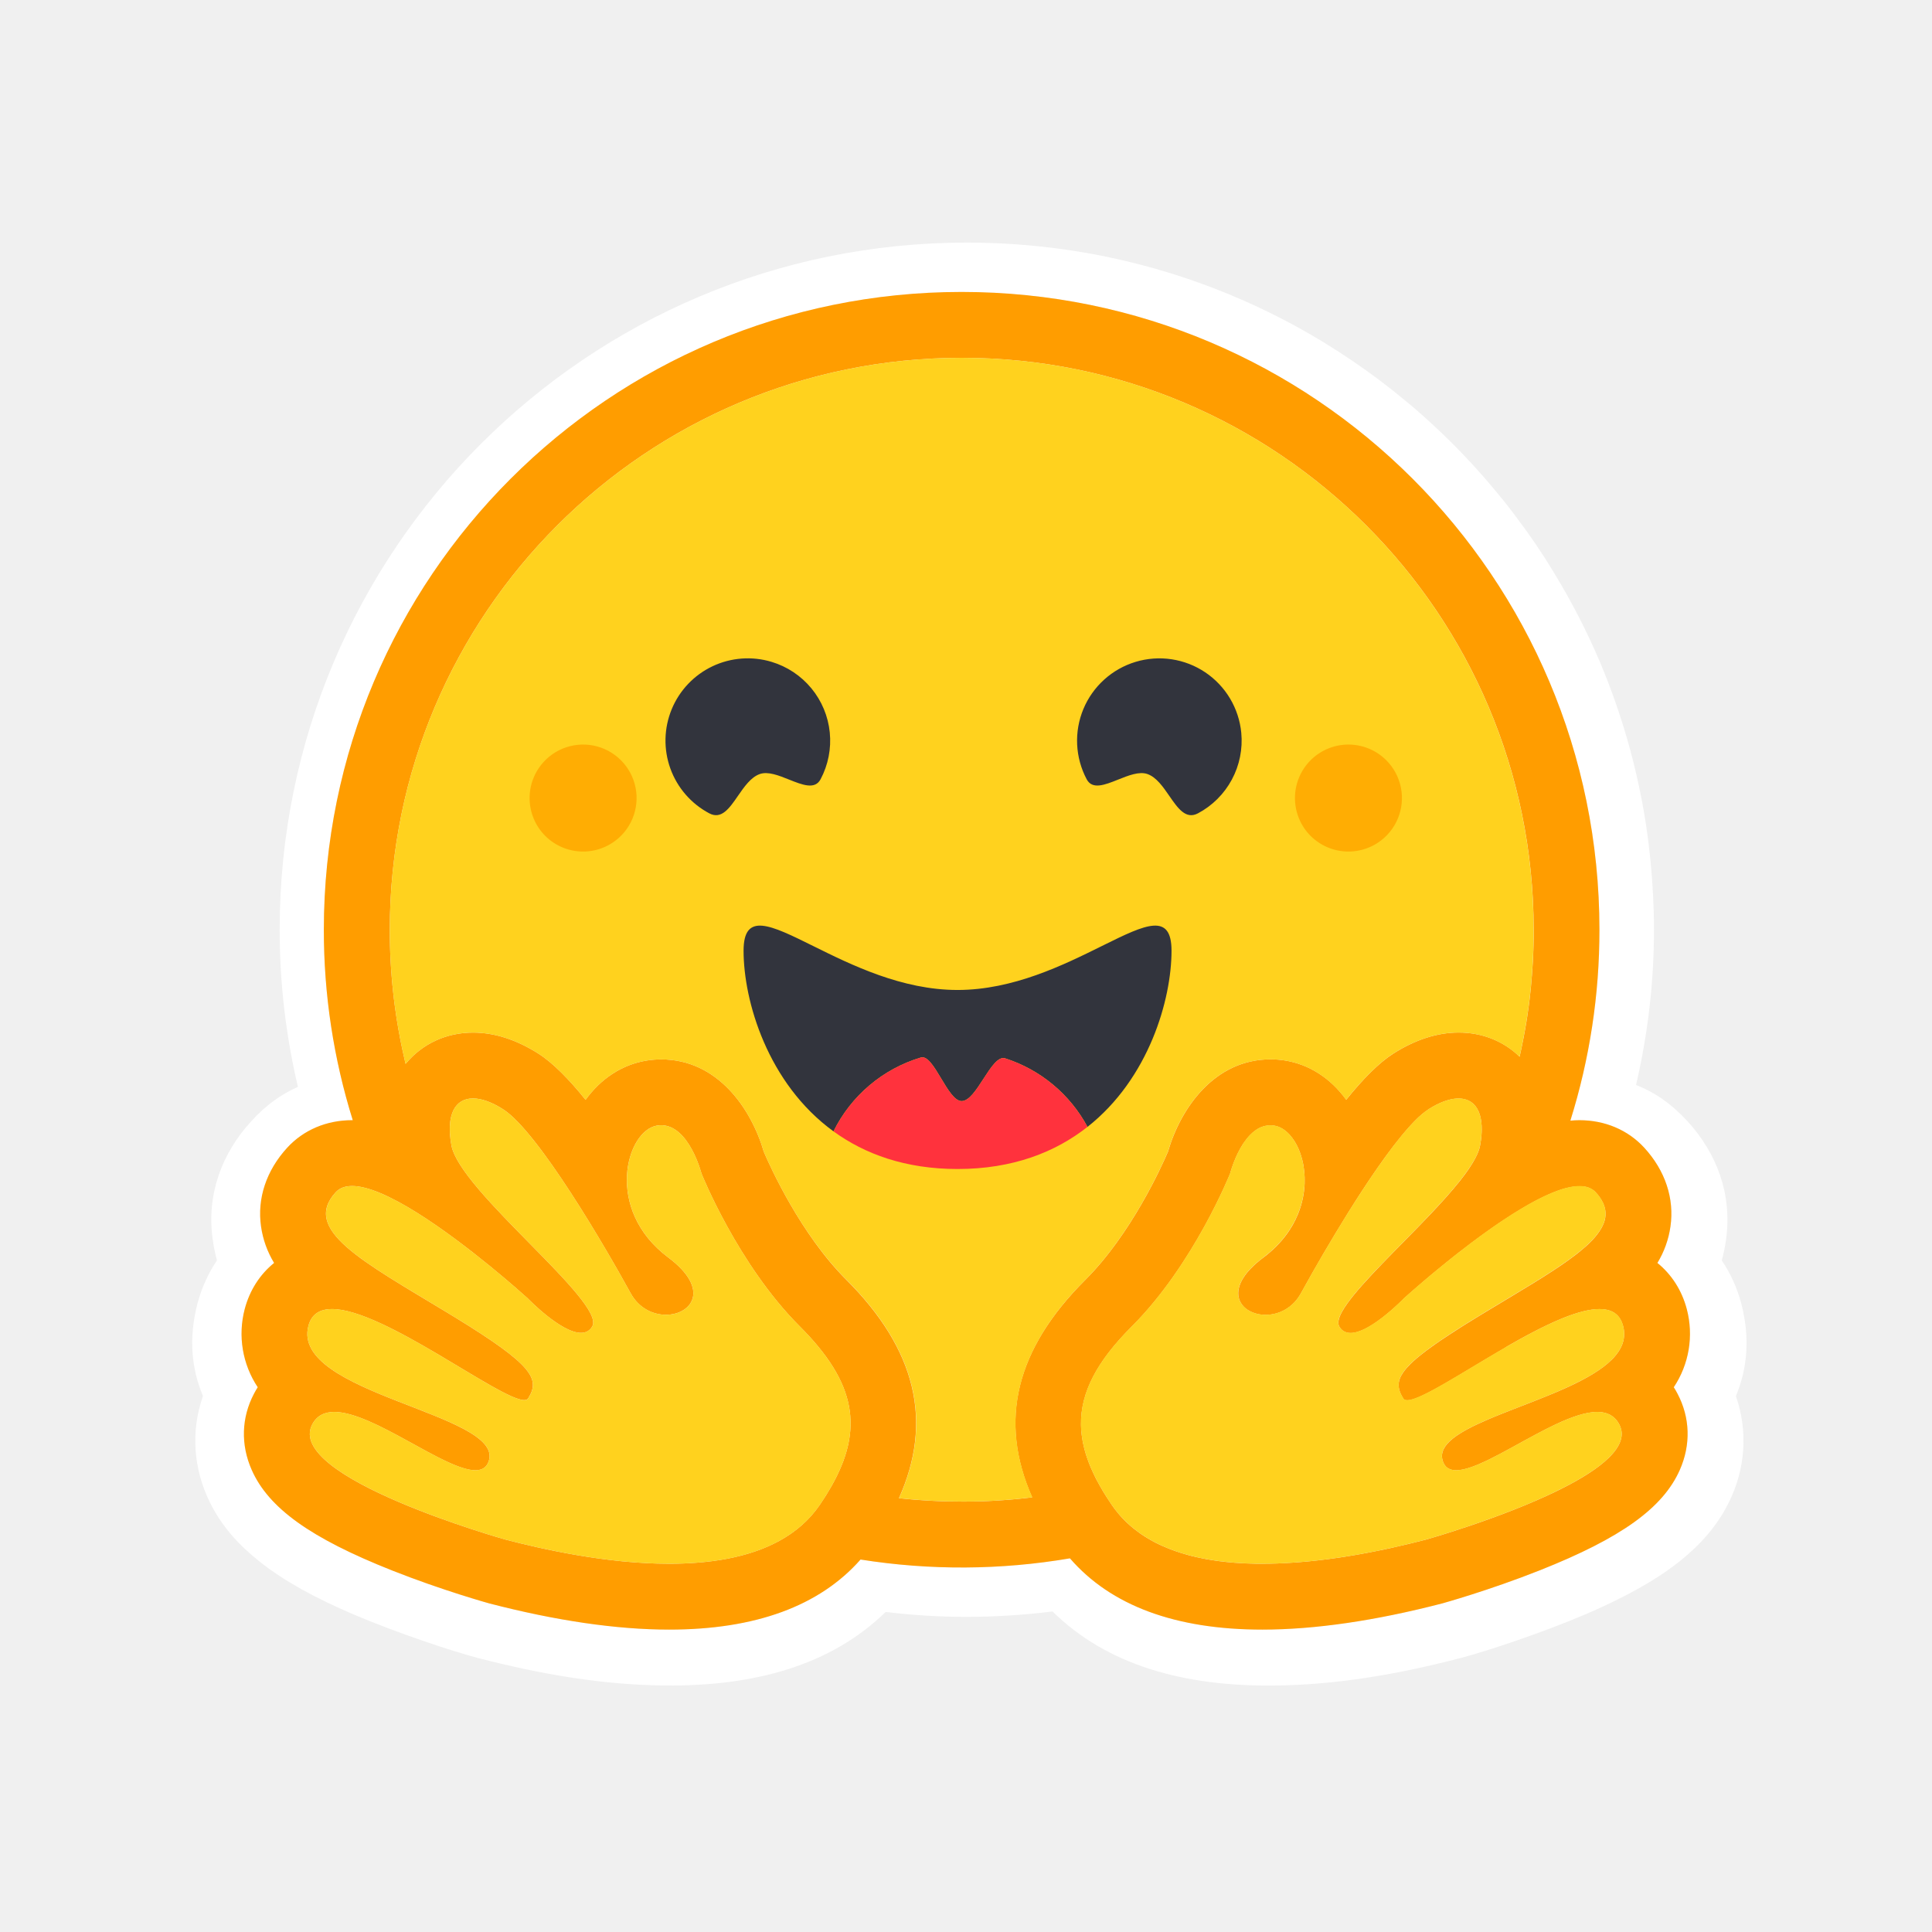
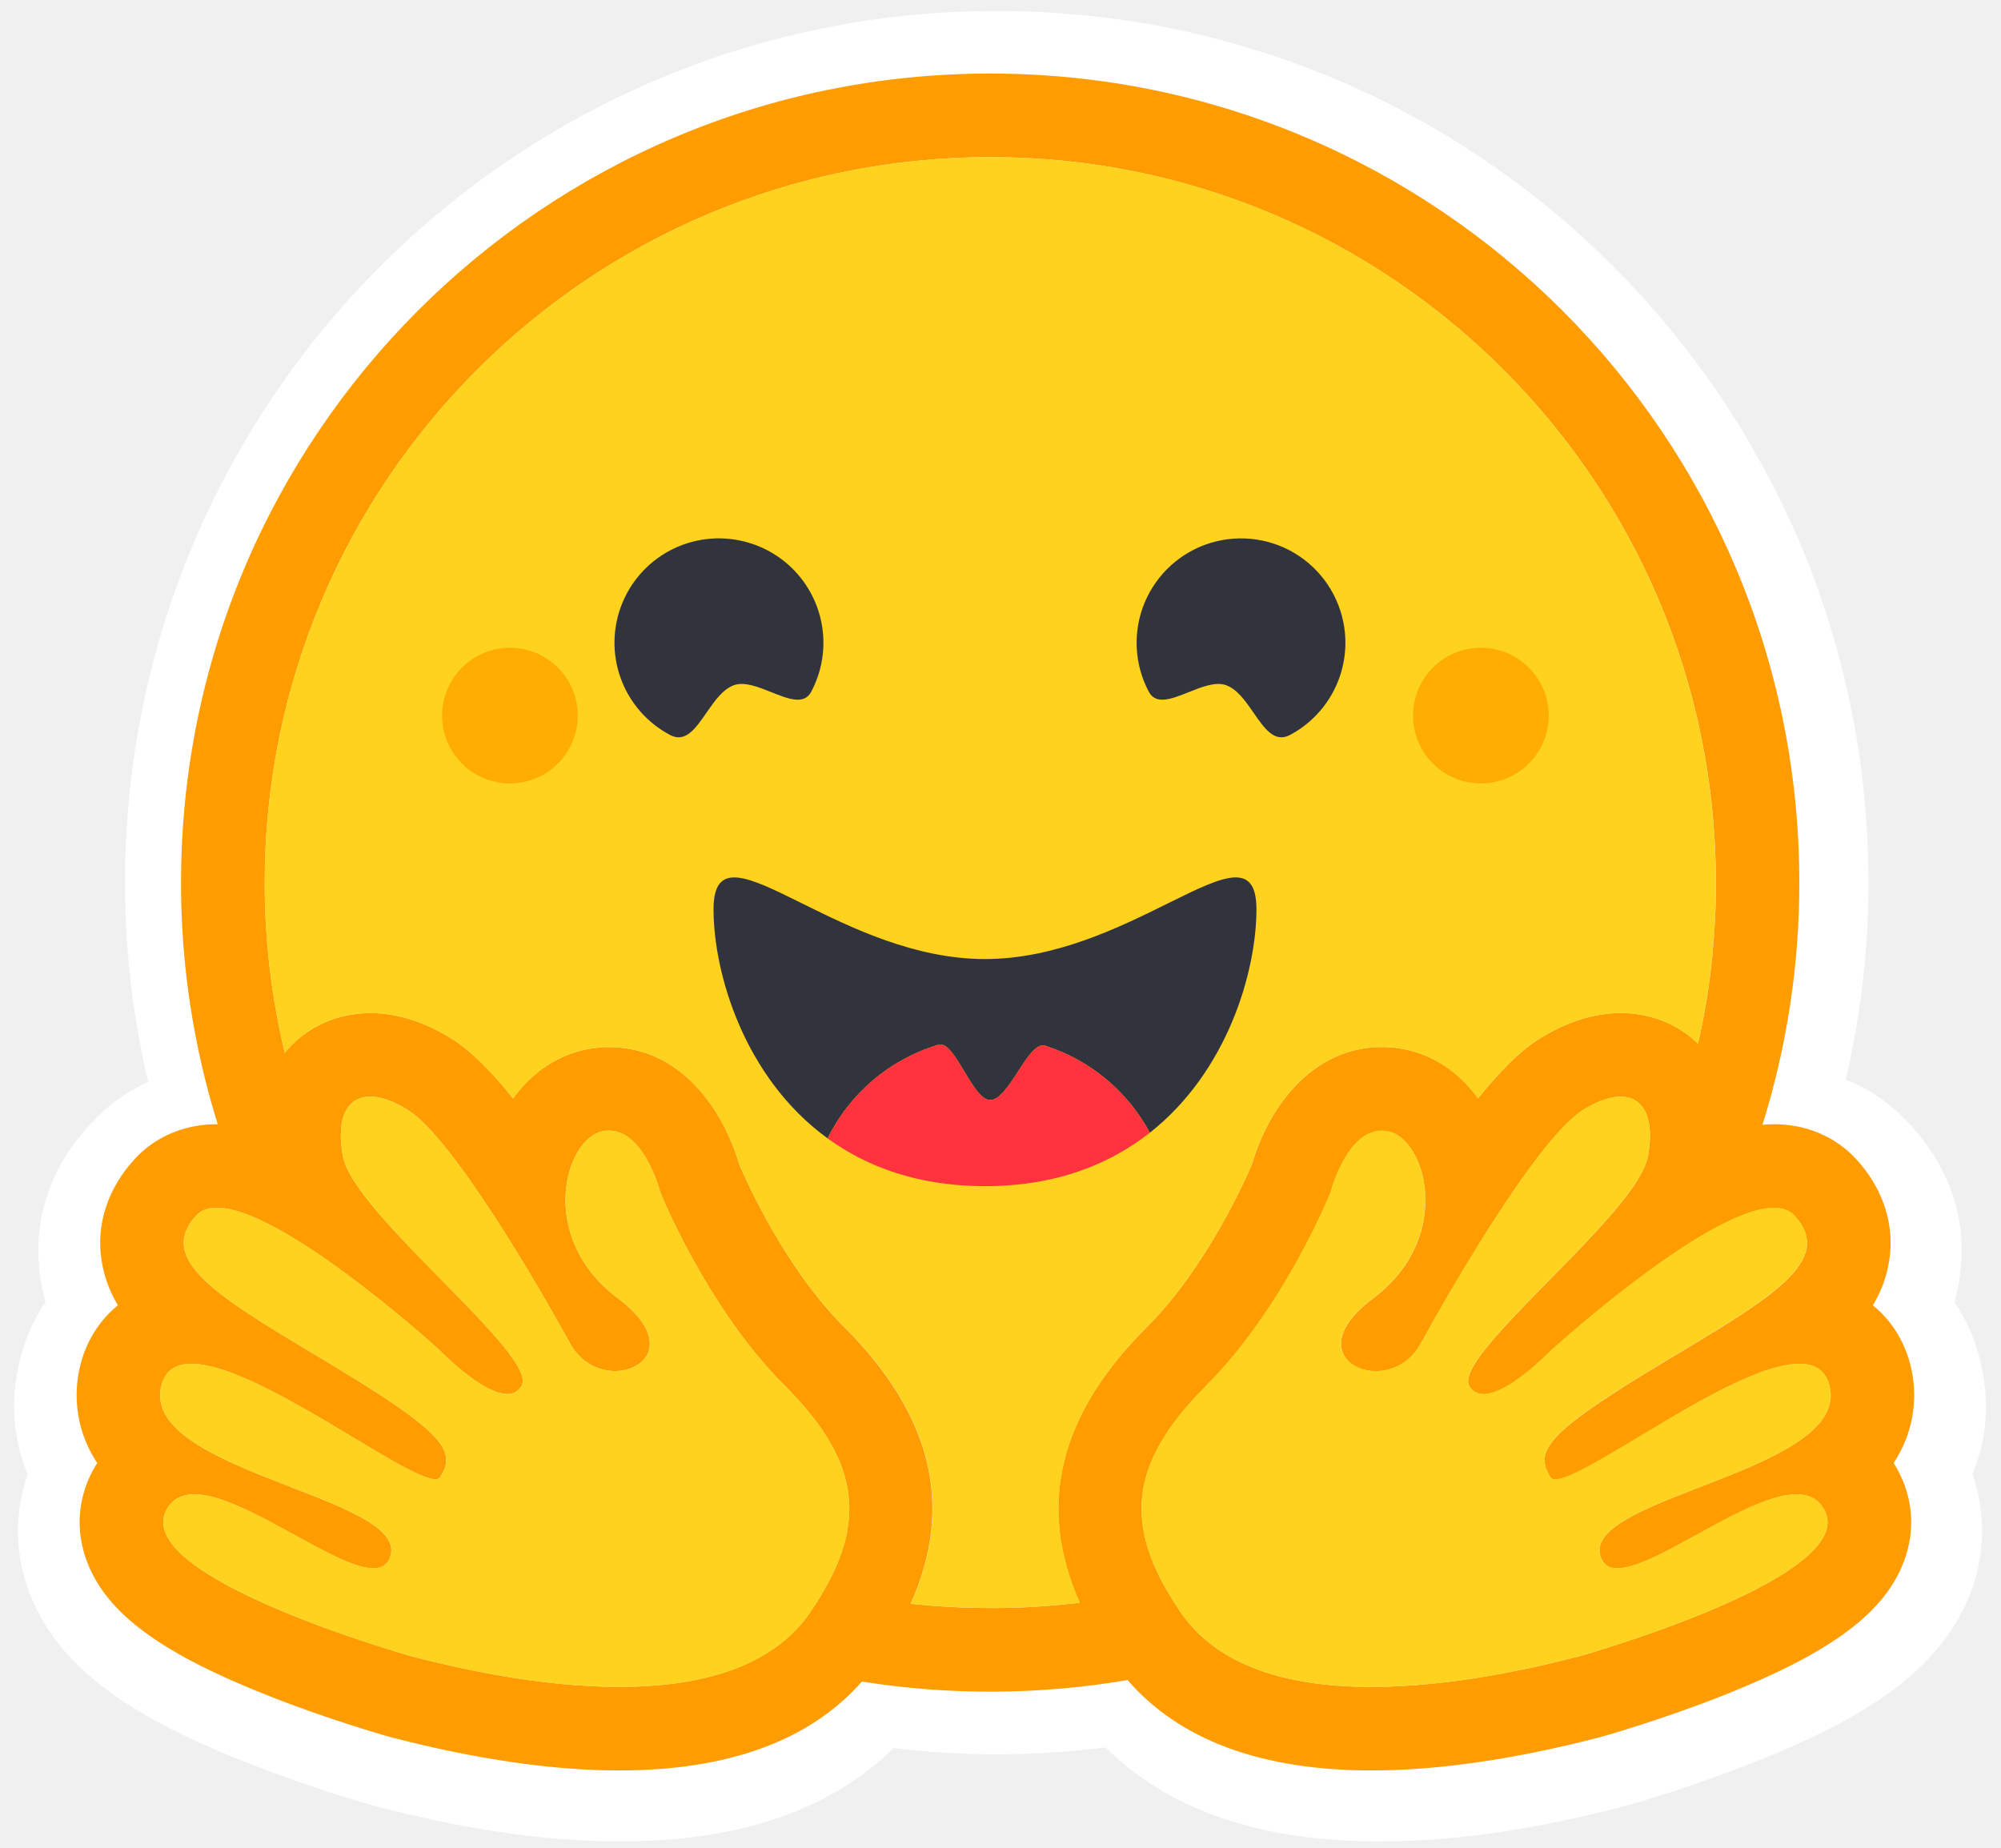
- <svg xmlns="http://www.w3.org/2000/svg" width="256" height="256" viewBox="0 0 256 256" fill="none">
+ <svg xmlns="http://www.w3.org/2000/svg" width="209" height="193" viewBox="24 31 209 193" fill="none">
  <path d="M230.721 172.7C230.183 170.673 229.313 168.75 228.146 167.008C228.396 166.091 228.587 165.159 228.714 164.217C229.543 158.241 227.471 152.77 223.567 148.537C221.452 146.225 219.185 144.698 216.784 143.761C218.36 137.018 219.157 130.117 219.161 123.193C219.161 120.03 218.982 116.932 218.682 113.88C218.526 112.356 218.337 110.836 218.115 109.32C217.428 104.847 216.408 100.431 215.064 96.11C214.183 93.271 213.164 90.476 212.01 87.736C210.281 83.678 208.262 79.75 205.969 75.982C204.465 73.475 202.827 71.051 201.062 68.72C200.197 67.543 199.296 66.394 198.358 65.274C195.58 61.898 192.561 58.728 189.325 55.788C188.25 54.8 187.145 53.845 186.01 52.926C184.893 51.994 183.751 51.093 182.586 50.222C180.241 48.477 177.818 46.839 175.324 45.315C161.543 36.945 145.382 32.145 128.109 32.145C77.817 32.145 37.057 72.907 37.057 123.196C37.055 130.208 37.867 137.196 39.477 144.02C37.317 144.958 35.247 146.42 33.327 148.535C29.424 152.766 27.351 158.217 28.18 164.193C28.306 165.142 28.495 166.082 28.747 167.006C27.581 168.749 26.712 170.673 26.174 172.7C24.974 177.261 25.369 181.374 26.894 184.978C25.236 189.688 25.65 194.704 27.809 199.065C29.379 202.25 31.626 204.714 34.396 206.916C37.689 209.534 41.811 211.758 46.783 213.892C52.715 216.422 59.956 218.799 63.249 219.671C71.755 221.873 79.911 223.269 88.177 223.337C99.954 223.446 110.096 220.677 117.357 213.59C120.924 214.027 124.515 214.246 128.109 214.244C131.906 214.236 135.699 213.997 139.467 213.529C146.711 220.661 156.892 223.455 168.712 223.343C176.977 223.277 185.133 221.881 193.617 219.676C196.932 218.804 204.17 216.427 210.105 213.897C215.077 211.76 219.199 209.536 222.514 206.922C225.263 204.719 227.508 202.256 229.079 199.071C231.26 194.709 231.652 189.693 230.017 184.983C231.527 181.379 231.92 177.257 230.721 172.7ZM222.281 184.673C223.952 187.844 224.059 191.427 222.585 194.764C220.349 199.821 214.795 203.805 204.008 208.082C197.3 210.742 191.158 212.443 191.104 212.458C182.232 214.759 174.208 215.928 167.262 215.928C155.76 215.928 147.201 212.754 141.773 206.486C132.594 208.05 123.222 208.103 114.026 206.644C108.591 212.808 100.081 215.928 88.676 215.928C81.729 215.928 73.706 214.759 64.833 212.458C64.779 212.443 58.639 210.742 51.929 208.082C41.143 203.805 35.587 199.824 33.352 194.764C31.878 191.427 31.985 187.844 33.656 184.673C33.81 184.378 33.976 184.091 34.153 183.813C33.152 182.309 32.48 180.61 32.182 178.827C31.884 177.045 31.967 175.22 32.425 173.472C33.089 170.949 34.46 168.851 36.322 167.344C35.425 165.87 34.837 164.23 34.592 162.522C34.056 158.808 35.289 155.1 38.062 152.076C40.222 149.723 43.275 148.428 46.655 148.428H46.745C44.197 140.259 42.904 131.75 42.913 123.193C42.913 76.522 80.749 38.683 127.427 38.683C174.104 38.683 211.94 76.518 211.94 123.193C211.947 131.773 210.646 140.304 208.081 148.492C208.489 148.452 208.889 148.432 209.282 148.431C212.662 148.431 215.716 149.726 217.874 152.079C220.647 155.1 221.881 158.811 221.344 162.525C221.1 164.233 220.511 165.873 219.615 167.347C221.477 168.854 222.849 170.952 223.512 173.475C223.97 175.223 224.053 177.048 223.755 178.831C223.458 180.613 222.786 182.312 221.784 183.816C221.961 184.091 222.129 184.378 222.281 184.673Z" fill="white" />
  <path d="M221.784 183.816C222.786 182.312 223.458 180.613 223.756 178.831C224.053 177.048 223.97 175.223 223.512 173.475C222.848 170.952 221.476 168.854 219.615 167.347C220.512 165.873 221.1 164.233 221.344 162.525C221.881 158.811 220.648 155.103 217.874 152.079C215.716 149.726 212.662 148.431 209.282 148.431C208.889 148.431 208.489 148.452 208.081 148.492C210.643 140.304 211.942 131.774 211.933 123.195C211.933 76.523 174.097 38.685 127.424 38.685C80.75 38.685 42.91 76.519 42.91 123.195C42.901 131.752 44.194 140.261 46.742 148.43H46.652C43.272 148.43 40.219 149.724 38.06 152.077C35.287 155.098 34.053 158.81 34.59 162.523C34.835 164.231 35.423 165.872 36.32 167.346C34.458 168.852 33.086 170.95 32.422 173.473C31.964 175.222 31.882 177.047 32.18 178.83C32.478 180.612 33.15 182.312 34.152 183.816C33.974 184.094 33.81 184.381 33.655 184.676C31.985 187.847 31.877 191.43 33.352 194.767C35.588 199.824 41.142 203.808 51.929 208.085C58.636 210.745 64.779 212.446 64.833 212.461C73.705 214.762 81.729 215.931 88.675 215.931C100.081 215.931 108.591 212.811 114.026 206.647C123.222 208.106 132.594 208.052 141.773 206.489C147.201 212.757 155.76 215.931 167.262 215.931C174.208 215.931 182.232 214.762 191.103 212.461C191.158 212.446 197.298 210.745 204.008 208.085C214.795 203.808 220.35 199.824 222.585 194.767C224.059 191.43 223.952 187.847 222.281 184.676C222.129 184.379 221.961 184.091 221.784 183.816ZM110.137 196.997C109.669 197.815 109.168 198.614 108.635 199.391C107.23 201.448 105.382 203.02 103.237 204.188C99.137 206.424 93.947 207.205 88.675 207.205C80.346 207.205 71.808 205.256 67.023 204.015C66.787 203.954 37.689 195.735 41.373 188.739C41.993 187.562 43.013 187.092 44.298 187.092C49.485 187.092 58.93 194.816 62.989 194.816C63.896 194.816 64.536 194.43 64.797 193.488C66.527 187.284 38.504 184.676 40.864 175.692C41.28 174.102 42.41 173.456 43.998 173.456C50.856 173.455 66.248 185.516 69.467 185.516C69.714 185.516 69.891 185.443 69.987 185.291C70.001 185.268 70.015 185.246 70.028 185.222C71.539 182.727 70.672 180.913 60.321 174.573L59.327 173.968C47.936 167.074 39.941 162.925 44.488 157.975C45.011 157.404 45.753 157.151 46.654 157.151C47.722 157.151 49.015 157.508 50.439 158.108C56.455 160.645 64.793 167.564 68.276 170.581C68.824 171.057 69.368 171.538 69.909 172.022C69.909 172.022 74.319 176.608 76.985 176.608C77.599 176.608 78.12 176.366 78.473 175.768C80.364 172.58 60.91 157.838 59.813 151.755C59.069 147.634 60.335 145.546 62.675 145.546C63.788 145.546 65.146 146.02 66.645 146.971C71.295 149.922 80.273 165.35 83.56 171.352C84.662 173.363 86.543 174.213 88.238 174.213C91.601 174.213 94.23 170.87 88.546 166.622C80.003 160.23 83.001 149.782 87.078 149.139C87.252 149.111 87.428 149.097 87.603 149.097C91.311 149.097 92.946 155.486 92.946 155.486C92.946 155.486 97.74 167.524 105.975 175.753C113.447 183.222 114.491 189.351 110.137 196.997ZM136.766 198.407L136.339 198.458L135.611 198.541C135.228 198.581 134.844 198.619 134.459 198.654L134.084 198.688L133.741 198.717L133.255 198.756L132.718 198.795L132.182 198.83L132.063 198.838C131.923 198.846 131.783 198.855 131.641 198.862L131.462 198.872C131.296 198.881 131.13 198.889 130.962 198.896L130.381 198.921L129.854 198.939L129.502 198.949H129.323C129.213 198.949 129.104 198.955 128.994 198.956H128.82C128.71 198.956 128.601 198.956 128.491 198.961L128.043 198.967H127.418C126.927 198.967 126.437 198.962 125.949 198.952L125.553 198.943C125.44 198.943 125.327 198.938 125.216 198.934L124.796 198.922L124.275 198.902L123.805 198.881L123.684 198.876L123.237 198.853C123.112 198.846 122.989 198.84 122.865 198.831L122.576 198.814C122.213 198.791 121.85 198.766 121.487 198.738L121.107 198.707C120.947 198.695 120.787 198.68 120.628 198.666C120.441 198.65 120.254 198.632 120.067 198.614C119.754 198.585 119.441 198.553 119.128 198.519H119.113C123.683 188.324 121.372 178.802 112.137 169.575C106.08 163.526 102.051 154.594 101.215 152.633C99.523 146.828 95.045 140.375 87.608 140.375C86.979 140.375 86.351 140.425 85.73 140.523C82.472 141.036 79.624 142.911 77.592 145.733C75.396 143.002 73.262 140.831 71.332 139.605C68.422 137.76 65.518 136.824 62.689 136.824C59.158 136.824 56.002 138.274 53.802 140.904L53.746 140.971C53.704 140.798 53.664 140.625 53.623 140.451L53.618 140.428C53.199 138.638 52.848 136.833 52.564 135.016C52.564 135.004 52.564 134.992 52.558 134.98C52.536 134.843 52.516 134.705 52.495 134.568C52.433 134.162 52.376 133.755 52.322 133.348C52.298 133.163 52.272 132.978 52.249 132.793L52.181 132.238C52.159 132.053 52.141 131.885 52.121 131.709L52.115 131.665C52.035 130.945 51.965 130.225 51.905 129.503L51.883 129.226L51.848 128.754C51.838 128.625 51.828 128.495 51.821 128.365C51.821 128.334 51.816 128.304 51.815 128.275C51.789 127.913 51.768 127.55 51.75 127.187C51.74 126.998 51.73 126.81 51.722 126.62L51.702 126.124L51.697 125.974L51.681 125.517L51.671 125.128C51.671 124.973 51.663 124.818 51.661 124.663C51.658 124.508 51.654 124.338 51.653 124.174C51.651 124.01 51.653 123.848 51.648 123.685C51.644 123.521 51.648 123.358 51.648 123.195C51.648 81.342 85.579 47.411 127.436 47.411C169.292 47.411 203.222 81.341 203.222 123.195V124.174C203.222 124.337 203.217 124.501 203.214 124.663C203.214 124.798 203.208 124.931 203.204 125.068C203.204 125.188 203.199 125.309 203.195 125.425C203.195 125.578 203.186 125.731 203.181 125.884V125.896L203.16 126.427C203.153 126.582 203.147 126.738 203.139 126.893L203.134 127.003L203.107 127.499C203.048 128.562 202.967 129.623 202.866 130.683V130.696C202.849 130.87 202.832 131.044 202.813 131.218L202.768 131.629L202.679 132.433L202.628 132.84L202.565 133.319C202.542 133.493 202.519 133.668 202.493 133.841C202.467 134.036 202.438 134.23 202.409 134.424L202.34 134.883L202.258 135.403C202.23 135.576 202.2 135.748 202.168 135.92C202.135 136.093 202.109 136.265 202.079 136.437C202.019 136.781 201.956 137.125 201.89 137.468C201.789 137.981 201.686 138.493 201.58 139.005L201.47 139.512C201.434 139.681 201.395 139.851 201.357 140.02C199.224 137.947 196.399 136.818 193.284 136.818C190.457 136.818 187.55 137.753 184.641 139.598C182.711 140.824 180.578 142.996 178.381 145.726C176.346 142.904 173.498 141.029 170.242 140.516C169.621 140.418 168.993 140.368 168.364 140.368C160.925 140.368 156.45 146.821 154.757 152.626C153.917 154.587 149.887 163.519 143.825 169.577C134.596 178.775 132.268 188.254 136.766 198.407ZM215.007 177.998L214.977 178.087C214.901 178.288 214.813 178.484 214.714 178.674C214.639 178.814 214.558 178.95 214.47 179.082C214.303 179.331 214.12 179.569 213.921 179.793C213.875 179.845 213.831 179.897 213.779 179.948C213.707 180.025 213.634 180.101 213.559 180.175C212.213 181.509 210.161 182.679 207.841 183.752C207.578 183.871 207.311 183.99 207.042 184.11L206.774 184.229C206.595 184.308 206.416 184.386 206.228 184.463C206.049 184.541 205.863 184.619 205.677 184.695L205.119 184.925C203.814 185.462 202.477 185.974 201.173 186.479L200.615 186.696L200.064 186.912C199.697 187.055 199.335 187.198 198.979 187.341L198.448 187.555L197.926 187.768L197.67 187.876C197.499 187.947 197.332 188.018 197.165 188.089C193.328 189.736 190.567 191.411 191.147 193.489C191.163 193.548 191.181 193.604 191.201 193.659C191.253 193.813 191.324 193.958 191.413 194.095C191.465 194.176 191.525 194.253 191.592 194.323C192.274 195.032 193.515 194.92 195.08 194.357C195.3 194.276 195.519 194.192 195.736 194.104L195.872 194.048C196.23 193.896 196.609 193.726 196.996 193.542C197.093 193.496 197.191 193.452 197.289 193.401C199.203 192.465 201.372 191.205 203.524 190.058C204.385 189.593 205.258 189.152 206.142 188.733C208.18 187.774 210.096 187.094 211.636 187.094C212.359 187.094 212.997 187.242 213.529 187.582L213.618 187.641C213.952 187.876 214.232 188.178 214.441 188.528C214.482 188.595 214.522 188.666 214.561 188.739C215.322 190.184 214.685 191.68 213.194 193.147C211.763 194.556 209.537 195.937 207.007 197.215C206.819 197.31 206.631 197.405 206.44 197.498C198.91 201.196 189.049 203.981 188.912 204.016C186.284 204.697 182.526 205.591 178.292 206.26L177.666 206.358L177.563 206.373C177.089 206.445 176.614 206.512 176.138 206.574C175.655 206.639 175.167 206.698 174.676 206.753L174.586 206.763C172.806 206.968 171.019 207.104 169.228 207.169H169.202C168.554 207.192 167.907 207.204 167.259 207.204H166.512C165.524 207.191 164.538 207.146 163.553 207.07C163.53 207.07 163.505 207.07 163.482 207.064C163.129 207.037 162.777 207.004 162.425 206.965C162.06 206.926 161.696 206.882 161.333 206.833C161.094 206.801 160.856 206.765 160.618 206.726C160.376 206.687 160.134 206.647 159.893 206.605L159.564 206.543L159.539 206.538C159.192 206.472 158.847 206.399 158.503 206.319C158.303 206.274 158.104 206.23 157.907 206.176L157.788 206.146C157.69 206.122 157.595 206.096 157.498 206.07L157.445 206.056L157.137 205.966C157.025 205.935 156.913 205.901 156.801 205.868L156.762 205.857L156.471 205.768C156.361 205.734 156.251 205.698 156.142 205.662L155.874 205.573L155.677 205.504C155.487 205.437 155.298 205.368 155.111 205.296L154.933 205.226L154.786 205.168C154.502 205.054 154.22 204.935 153.941 204.81L153.756 204.72L153.725 204.706C153.659 204.675 153.594 204.644 153.528 204.617C153.399 204.555 153.271 204.491 153.144 204.426L153.105 204.407L152.921 204.31C152.594 204.139 152.274 203.957 151.96 203.764L151.788 203.658C151.702 203.605 151.616 203.55 151.532 203.494L151.308 203.346L151.067 203.18L150.923 203.077C150.771 202.969 150.622 202.857 150.476 202.742L150.243 202.563C150.15 202.488 150.058 202.412 149.967 202.335C149.89 202.272 149.815 202.206 149.74 202.14L149.734 202.135C149.653 202.064 149.574 201.993 149.495 201.92C149.417 201.849 149.339 201.777 149.263 201.704L149.254 201.695C149.174 201.619 149.096 201.542 149.019 201.463C148.942 201.385 148.863 201.307 148.788 201.227C148.713 201.148 148.636 201.067 148.562 200.984C148.488 200.902 148.42 200.827 148.35 200.746L148.327 200.719C148.259 200.641 148.192 200.562 148.126 200.481C147.983 200.31 147.844 200.135 147.71 199.956C147.575 199.776 147.443 199.592 147.314 199.405L147.191 199.221C147.027 198.981 146.867 198.739 146.712 198.493C146.596 198.316 146.483 198.138 146.373 197.957C146.302 197.844 146.234 197.73 146.166 197.618L146.138 197.572C146.073 197.462 146.009 197.354 145.947 197.245C145.911 197.186 145.877 197.127 145.845 197.066C145.812 197.004 145.774 196.941 145.739 196.878L145.682 196.779L145.647 196.715C145.58 196.595 145.514 196.474 145.45 196.352C145.42 196.298 145.391 196.244 145.36 196.192L145.271 196.019L145.181 195.848C144.956 195.398 144.743 194.942 144.543 194.48L144.472 194.311C144.426 194.198 144.383 194.086 144.337 193.975C144.315 193.921 144.293 193.868 144.274 193.814C144.167 193.537 144.067 193.257 143.975 192.975C143.942 192.874 143.91 192.775 143.88 192.675C143.808 192.448 143.743 192.219 143.685 191.988C143.614 191.719 143.551 191.448 143.498 191.175C143.487 191.12 143.476 191.065 143.467 191.012C143.415 190.745 143.373 190.476 143.34 190.206C143.332 190.153 143.326 190.1 143.32 190.047L143.303 189.885C143.281 189.673 143.264 189.46 143.254 189.247C143.254 189.193 143.249 189.139 143.247 189.087C143.242 188.981 143.24 188.875 143.239 188.769C143.183 184.496 145.345 180.388 149.968 175.767C158.203 167.54 162.997 155.501 162.997 155.501C162.997 155.501 163.126 154.996 163.394 154.269C163.431 154.168 163.47 154.064 163.514 153.955C163.67 153.548 163.846 153.148 164.041 152.758L164.08 152.683C164.246 152.351 164.428 152.027 164.624 151.712C164.67 151.639 164.714 151.567 164.765 151.494C164.912 151.277 165.067 151.065 165.23 150.86C165.319 150.749 165.416 150.639 165.513 150.532C165.552 150.49 165.59 150.448 165.631 150.408C166.108 149.915 166.653 149.513 167.27 149.299L167.348 149.273C167.4 149.256 167.452 149.24 167.505 149.225C167.566 149.209 167.627 149.195 167.69 149.182L167.719 149.176C167.849 149.15 167.981 149.133 168.114 149.124H168.125C168.194 149.124 168.264 149.117 168.335 149.117C168.424 149.117 168.507 149.117 168.594 149.126C168.684 149.134 168.773 149.144 168.863 149.158C169.605 149.276 170.311 149.718 170.919 150.4C171.15 150.66 171.358 150.94 171.54 151.236C171.66 151.428 171.773 151.631 171.88 151.845C171.923 151.934 171.964 152.016 172.004 152.104C172.108 152.33 172.202 152.56 172.284 152.795C172.479 153.345 172.626 153.911 172.723 154.487C172.807 154.992 172.857 155.502 172.873 156.013C172.881 156.286 172.881 156.563 172.873 156.842C172.819 158.14 172.553 159.421 172.086 160.634C172.044 160.745 171.997 160.857 171.952 160.969C171.86 161.195 171.759 161.417 171.65 161.634C171.569 161.799 171.484 161.965 171.392 162.13C171.332 162.24 171.269 162.35 171.206 162.46C171.045 162.734 170.871 163.006 170.684 163.277L170.571 163.439C170.129 164.055 169.637 164.633 169.099 165.167C168.569 165.698 168.001 166.189 167.4 166.637C166.798 167.083 166.233 167.577 165.711 168.114C164.208 169.691 163.858 171.083 164.196 172.138C164.25 172.304 164.321 172.465 164.407 172.617C164.508 172.791 164.628 172.951 164.764 173.097L164.817 173.152L164.871 173.206C164.925 173.258 164.982 173.309 165.043 173.359L165.103 173.407C165.248 173.519 165.402 173.619 165.563 173.707C165.61 173.732 165.652 173.757 165.705 173.781C165.879 173.866 166.058 173.939 166.242 173.998C166.293 174.015 166.344 174.03 166.396 174.046L166.461 174.063L166.551 174.087L166.628 174.106L166.712 174.124L166.795 174.141L166.874 174.154C166.932 174.164 166.992 174.174 167.052 174.181L167.109 174.19L167.213 174.2L167.277 174.207L167.382 174.214H167.444L167.554 174.22H167.9L167.999 174.214L168.113 174.207L168.252 174.194L168.382 174.179C168.412 174.179 168.442 174.171 168.472 174.165C168.872 174.107 169.264 174.001 169.639 173.849L169.798 173.782C169.887 173.743 169.977 173.702 170.059 173.658C170.235 173.57 170.406 173.47 170.57 173.361C170.799 173.211 171.015 173.043 171.217 172.858C171.265 172.815 171.312 172.769 171.358 172.725C171.381 172.703 171.403 172.682 171.425 172.658C171.469 172.613 171.514 172.569 171.558 172.52C171.878 172.168 172.155 171.78 172.383 171.363C174.34 167.804 176.391 164.298 178.534 160.849L178.828 160.378L179.125 159.907C179.273 159.668 179.423 159.433 179.572 159.199L179.722 158.965C180.22 158.185 180.726 157.41 181.241 156.641L181.546 156.185C182.158 155.278 182.768 154.396 183.373 153.558L183.674 153.143C184.332 152.236 185.017 151.348 185.728 150.482L186.01 150.144C186.057 150.088 186.1 150.032 186.151 149.978C186.244 149.868 186.337 149.761 186.428 149.657C186.474 149.604 186.517 149.552 186.566 149.5L186.834 149.198L186.968 149.051C187.103 148.906 187.235 148.767 187.365 148.634C187.455 148.544 187.538 148.455 187.624 148.371C188.131 147.853 188.69 147.388 189.293 146.985L189.433 146.895C189.567 146.805 189.706 146.721 189.848 146.645C192.212 145.303 194.169 145.204 195.296 146.331C195.978 147.013 196.356 148.144 196.335 149.718C196.335 149.787 196.335 149.857 196.33 149.929V150.006C196.33 150.078 196.324 150.15 196.318 150.223C196.318 150.313 196.308 150.402 196.299 150.492C196.29 150.581 196.285 150.649 196.276 150.729C196.276 150.751 196.272 150.774 196.268 150.798C196.262 150.867 196.253 150.938 196.243 151.009C196.243 151.03 196.243 151.052 196.235 151.074C196.224 151.169 196.21 151.263 196.194 151.357C196.183 151.447 196.168 151.531 196.152 151.619L196.126 151.768C196.1 151.91 196.067 152.05 196.026 152.188C195.948 152.447 195.854 152.7 195.743 152.946C195.588 153.284 195.417 153.613 195.229 153.933C195.125 154.111 195.018 154.286 194.907 154.459C194.793 154.638 194.673 154.819 194.549 155.002C194.233 155.454 193.905 155.897 193.564 156.33L193.408 156.527C192.852 157.22 192.278 157.899 191.686 158.562L191.499 158.772C191.247 159.053 190.991 159.336 190.729 159.62L190.532 159.834C190.401 159.977 190.264 160.12 190.132 160.264C190.001 160.407 189.864 160.552 189.726 160.697L189.315 161.13L188.898 161.566L188.478 162.002C188.196 162.294 187.913 162.586 187.628 162.878C183.573 167.037 179.301 171.182 177.855 173.766C177.758 173.934 177.671 174.108 177.593 174.285C177.387 174.755 177.301 175.157 177.36 175.482C177.379 175.589 177.416 175.691 177.471 175.785C177.552 175.926 177.651 176.056 177.766 176.172C177.819 176.224 177.875 176.272 177.934 176.316C178.232 176.528 178.591 176.637 178.957 176.627H179.071L179.188 176.618L179.305 176.605L179.402 176.591C179.415 176.589 179.429 176.587 179.442 176.583L179.531 176.566L179.554 176.561L179.653 176.54L179.688 176.531C179.723 176.522 179.757 176.513 179.792 176.503C179.827 176.493 179.875 176.48 179.917 176.466C180.093 176.413 180.265 176.35 180.434 176.278C180.523 176.242 180.61 176.203 180.696 176.161C180.741 176.141 180.786 176.12 180.828 176.098L180.962 176.032C181.282 175.866 181.594 175.685 181.898 175.491L182.031 175.401C182.076 175.373 182.121 175.344 182.164 175.312L182.297 175.223L182.368 175.174L182.56 175.039C182.739 174.916 182.906 174.789 183.075 174.66L183.09 174.648L183.359 174.44C183.726 174.15 184.074 173.858 184.39 173.583L184.6 173.399L184.619 173.381L184.729 173.284C184.987 173.052 185.217 172.836 185.408 172.658L185.487 172.581C185.556 172.516 185.619 172.455 185.676 172.403L185.788 172.292L185.828 172.253L185.839 172.242L185.956 172.125L186.03 172.048L186.039 172.041L186.074 172.009L186.118 171.969L186.132 171.956L186.169 171.922L186.373 171.743L186.487 171.641C186.548 171.588 186.607 171.534 186.666 171.479L186.802 171.358C186.827 171.338 186.851 171.316 186.876 171.294L187.019 171.169L187.229 170.984L187.341 170.887C187.776 170.509 188.305 170.052 188.913 169.537L189.162 169.326L189.573 168.981L189.994 168.63C190.544 168.173 191.136 167.688 191.762 167.185L192.173 166.855C192.523 166.576 192.882 166.292 193.246 166.006C193.393 165.891 193.542 165.776 193.694 165.662C194.066 165.373 194.44 165.086 194.817 164.803C195.675 164.155 196.56 163.506 197.456 162.874L197.84 162.606C198.109 162.421 198.377 162.235 198.645 162.054L198.888 161.89C199.367 161.565 199.853 161.248 200.343 160.939L200.586 160.786L200.827 160.636C201.069 160.486 201.309 160.339 201.548 160.196L201.787 160.053L202.265 159.775L202.734 159.506L202.829 159.454L203.2 159.25C203.355 159.166 203.509 159.085 203.663 159.006L203.892 158.888L204.115 158.776C204.193 158.739 204.27 158.7 204.346 158.663C204.848 158.415 205.36 158.187 205.88 157.979C206.021 157.919 206.161 157.865 206.3 157.818L206.71 157.674C206.833 157.633 206.953 157.594 207.068 157.559L207.108 157.547C207.17 157.527 207.232 157.509 207.293 157.493L207.311 157.488C207.439 157.451 207.566 157.419 207.691 157.389H207.7C208.054 157.304 208.414 157.243 208.777 157.206C208.944 157.189 209.111 157.18 209.279 157.181H209.363C209.475 157.181 209.583 157.188 209.69 157.199C209.739 157.199 209.788 157.209 209.836 157.215H209.856C209.904 157.221 209.952 157.228 210 157.239C210.047 157.248 210.095 157.256 210.141 157.267H210.156C210.203 157.277 210.245 157.289 210.294 157.303C210.548 157.374 210.79 157.484 211.012 157.628C211.121 157.699 211.223 157.779 211.317 157.868L211.344 157.894C211.362 157.91 211.379 157.927 211.395 157.944L211.444 157.997C211.846 158.418 212.178 158.901 212.428 159.427L212.466 159.517C212.551 159.717 212.618 159.924 212.666 160.135C212.808 160.781 212.753 161.455 212.508 162.07C212.415 162.318 212.302 162.557 212.169 162.785C211.858 163.309 211.489 163.796 211.07 164.237L210.981 164.332C210.848 164.472 210.71 164.612 210.565 164.752C210.501 164.815 210.434 164.877 210.367 164.94L210.162 165.129L210.055 165.224C209.797 165.454 209.532 165.677 209.263 165.893C209.1 166.025 208.936 166.154 208.77 166.281C208.184 166.729 207.587 167.161 206.979 167.578C206.612 167.83 206.242 168.077 205.869 168.321C204.95 168.924 204.021 169.512 203.083 170.084C201.115 171.294 198.934 172.588 196.609 173.995L196.007 174.36C195.348 174.762 194.726 175.146 194.14 175.512L193.845 175.697L193.287 176.055C192.917 176.292 192.548 176.531 192.179 176.77L191.882 176.966C191.737 177.06 191.593 177.156 191.449 177.252L191.308 177.342L190.876 177.633L190.647 177.79L190.379 177.976L190.13 178.149C189.713 178.444 189.325 178.725 188.968 178.992L188.834 179.094C188.624 179.253 188.416 179.415 188.211 179.58C187.902 179.829 187.62 180.067 187.367 180.296L187.243 180.409C187.172 180.474 187.102 180.539 187.035 180.603C186.989 180.648 186.946 180.693 186.898 180.736L186.834 180.8C186.691 180.944 186.551 181.091 186.416 181.242L186.35 181.318C186.203 181.488 186.075 181.651 185.963 181.81L185.913 181.881C185.825 182.009 185.744 182.141 185.671 182.277C185.652 182.311 185.635 182.345 185.618 182.379L185.569 182.481L185.536 182.555L185.515 182.605L185.498 182.65L185.475 182.711C185.413 182.88 185.37 183.056 185.345 183.234L185.337 183.296L185.331 183.354V183.669C185.331 183.695 185.331 183.721 185.338 183.749L185.343 183.797C185.343 183.823 185.349 183.848 185.353 183.876C185.357 183.902 185.364 183.949 185.372 183.986V183.991C185.379 184.026 185.386 184.06 185.395 184.095C185.404 184.13 185.413 184.17 185.424 184.206C185.443 184.277 185.467 184.347 185.492 184.417C185.508 184.459 185.523 184.5 185.54 184.541C185.54 184.549 185.546 184.558 185.55 184.566L185.586 184.647L185.636 184.758C185.69 184.873 185.749 184.985 185.813 185.094L185.879 185.208L185.947 185.322C185.959 185.341 185.973 185.359 185.988 185.376L186.01 185.399L186.035 185.422L186.061 185.442C186.099 185.469 186.14 185.49 186.183 185.505C186.206 185.513 186.23 185.519 186.254 185.525C186.831 185.655 188.017 185.178 189.593 184.346C189.682 184.298 189.78 184.248 189.875 184.196L190.355 183.934L190.589 183.804C190.756 183.715 190.926 183.614 191.1 183.515L191.417 183.336C193.5 182.137 195.988 180.597 198.56 179.093C198.801 178.952 199.043 178.811 199.285 178.672L199.771 178.361C200.335 178.038 200.902 177.719 201.471 177.404C202.188 177.01 202.91 176.626 203.639 176.254L204.115 176.013C204.431 175.857 204.744 175.705 205.053 175.557C205.651 175.273 206.256 175.003 206.868 174.748L207.203 174.612L207.243 174.596C209.018 173.893 210.627 173.459 211.929 173.459C212.21 173.456 212.492 173.48 212.769 173.528H212.778C212.867 173.544 212.948 173.562 213.031 173.582H213.046C213.259 173.636 213.466 173.713 213.662 173.812C213.937 173.954 214.184 174.143 214.393 174.371C214.489 174.477 214.574 174.592 214.649 174.714C214.789 174.929 214.899 175.162 214.978 175.406C215.01 175.501 215.038 175.594 215.067 175.693C215.278 176.45 215.257 177.253 215.007 177.998Z" fill="#FF9D00" />
  <path fill-rule="evenodd" clip-rule="evenodd" d="M203.21 123.685V123.194C203.21 81.34 169.292 47.411 127.435 47.411C85.579 47.411 51.648 81.342 51.648 123.194V123.358C51.646 123.467 51.645 123.576 51.648 123.685C51.653 123.848 51.655 124.011 51.653 124.174L51.658 124.534L51.661 124.663C51.661 124.723 51.663 124.782 51.665 124.842C51.668 124.937 51.67 125.033 51.67 125.128L51.681 125.517L51.697 125.974L51.702 126.124L51.722 126.597V126.62C51.73 126.805 51.74 126.989 51.749 127.173L51.75 127.187C51.76 127.375 51.77 127.564 51.782 127.753C51.792 127.927 51.802 128.101 51.815 128.275L51.817 128.306C51.826 128.455 51.836 128.605 51.847 128.754L51.85 128.794L51.883 129.226L51.886 129.254C51.892 129.338 51.898 129.422 51.906 129.503C51.966 130.224 52.035 130.945 52.115 131.664L52.12 131.709L52.181 132.238L52.249 132.793L52.299 133.17L52.322 133.347C52.375 133.755 52.433 134.162 52.495 134.568L52.499 134.595L52.558 134.979C52.843 136.808 53.197 138.626 53.618 140.429L53.623 140.451L53.655 140.586L53.746 140.971L53.802 140.904C56.002 138.274 59.158 136.824 62.689 136.824C65.519 136.824 68.422 137.76 71.332 139.605C73.262 140.831 75.396 143.002 77.592 145.733C79.624 142.911 82.472 141.035 85.73 140.523C86.351 140.425 86.979 140.376 87.608 140.375C95.044 140.375 99.523 146.828 101.215 152.633C102.051 154.594 106.08 163.526 112.156 169.568C121.392 178.795 123.703 188.316 119.132 198.511H119.148C119.459 198.546 119.772 198.578 120.087 198.607C120.274 198.625 120.46 198.643 120.648 198.659L120.714 198.665L121.127 198.7L121.507 198.73C121.869 198.758 122.232 198.784 122.596 198.807L122.885 198.824L123.114 198.838L123.256 198.846L123.703 198.869L123.825 198.874L124.294 198.895L124.816 198.915L125.235 198.927L125.305 198.929C125.394 198.933 125.483 198.936 125.572 198.936L125.668 198.939C126.258 198.953 126.847 198.96 127.437 198.959H128.063L128.51 198.954C128.62 198.949 128.729 198.949 128.84 198.949H129.014L129.165 198.945C129.224 198.943 129.283 198.941 129.343 198.941H129.522L129.873 198.932L130.401 198.914L130.982 198.888C131.15 198.882 131.316 198.873 131.482 198.865L131.661 198.854L131.927 198.84L132.083 198.831L132.201 198.823L132.738 198.788L133.274 198.749L133.761 198.71L134.103 198.681L134.479 198.647C135.107 198.591 135.733 198.525 136.359 198.45L136.786 198.399C132.287 188.247 134.616 178.767 143.813 169.577C149.876 163.519 153.905 154.587 154.745 152.625C156.438 146.821 160.914 140.368 168.352 140.368C168.981 140.368 169.61 140.418 170.231 140.516C173.486 141.028 176.334 142.904 178.369 145.726C180.566 142.996 182.699 140.823 184.63 139.597C187.539 137.753 190.445 136.817 193.272 136.817C196.388 136.817 199.212 137.947 201.345 140.02C201.384 139.851 201.422 139.682 201.459 139.512L201.568 139.006C201.607 138.821 201.646 138.636 201.683 138.451C201.749 138.124 201.815 137.797 201.878 137.467C201.944 137.125 202.007 136.781 202.067 136.437L202.098 136.251C202.117 136.141 202.135 136.031 202.156 135.92C202.19 135.748 202.218 135.576 202.246 135.402L202.257 135.336L202.328 134.883L202.398 134.424V134.42C202.449 134.081 202.497 133.742 202.542 133.403L202.553 133.319L202.616 132.841L202.667 132.433L202.757 131.629L202.792 131.306L202.801 131.218C202.82 131.044 202.838 130.87 202.854 130.696V130.682C202.867 130.544 202.881 130.405 202.893 130.266C202.964 129.478 203.024 128.686 203.072 127.891C203.081 127.761 203.088 127.63 203.096 127.499V127.493L203.122 127.002L203.128 126.892C203.144 126.56 203.158 126.228 203.169 125.896V125.884L203.174 125.754C203.179 125.645 203.183 125.535 203.183 125.425L203.185 125.381C203.189 125.278 203.193 125.172 203.193 125.067L203.196 124.977C203.199 124.872 203.202 124.768 203.202 124.663L203.204 124.574C203.207 124.441 203.21 124.307 203.21 124.174V123.685ZM108.638 199.391C114.64 190.59 114.214 183.984 105.98 175.754C97.744 167.523 92.951 155.487 92.951 155.487C92.951 155.487 91.162 148.496 87.082 149.138C83.002 149.78 80.009 160.227 88.552 166.622C97.094 173.017 86.852 177.353 83.564 171.352C80.276 165.35 71.299 149.923 66.645 146.972C61.991 144.021 58.718 145.675 59.815 151.757C60.36 154.776 65.428 159.929 70.163 164.743C74.967 169.627 79.428 174.163 78.474 175.768C76.581 178.955 69.914 172.023 69.914 172.023C69.914 172.023 49.038 153.025 44.494 157.976C40.304 162.539 46.765 166.418 56.721 172.397C57.567 172.905 58.439 173.429 59.332 173.969C70.723 180.865 71.609 182.684 69.992 185.293C69.395 186.257 65.582 183.968 60.892 181.153C52.897 176.352 42.355 170.023 40.866 175.688C39.578 180.591 47.334 183.595 54.368 186.32C60.228 188.59 65.588 190.666 64.799 193.484C63.982 196.406 59.553 193.969 54.712 191.305C49.277 188.314 43.322 185.038 41.373 188.735C37.69 195.725 66.783 203.954 67.023 204.015C76.423 206.453 100.295 211.619 108.638 199.391ZM147.303 199.391C141.301 190.59 141.727 183.984 149.962 175.754C158.197 167.523 162.99 155.487 162.99 155.487C162.99 155.487 164.779 148.496 168.859 149.138C172.939 149.78 175.932 160.227 167.39 166.622C158.847 173.017 169.089 177.353 172.377 171.352C175.666 165.35 184.637 149.923 189.291 146.972C193.945 144.021 197.22 145.675 196.122 151.757C195.578 154.776 190.509 159.929 185.774 164.744C180.97 169.628 176.509 174.163 177.462 175.768C179.355 178.955 186.027 172.019 186.027 172.019C186.027 172.019 206.902 153.022 211.448 157.973C215.637 162.535 209.176 166.415 199.219 172.394C198.348 172.917 197.478 173.441 196.609 173.966C185.218 180.862 184.332 182.681 185.948 185.289C186.546 186.254 190.359 183.964 195.048 181.149C203.044 176.349 213.586 170.019 215.075 175.685C216.364 180.588 208.607 183.592 201.573 186.317C195.713 188.587 190.353 190.663 191.141 193.481C191.957 196.402 196.385 193.965 201.225 191.301C206.66 188.31 212.616 185.032 214.564 188.732C218.248 195.726 189.15 203.947 188.915 204.007C179.515 206.453 155.643 211.619 147.303 199.391Z" fill="#FFD21E" />
  <path fill-rule="evenodd" clip-rule="evenodd" d="M152.047 102.567C153.229 102.985 154.108 104.257 154.944 105.468C156.074 107.104 157.126 108.627 158.74 107.769C160.644 106.756 162.205 105.202 163.225 103.302C164.246 101.402 164.681 99.243 164.475 97.096C164.321 95.491 163.813 93.94 162.987 92.555C162.161 91.17 161.038 89.985 159.7 89.086C158.361 88.187 156.839 87.597 155.245 87.357C153.65 87.117 152.022 87.234 150.478 87.699C148.934 88.164 147.513 88.965 146.316 90.046C145.119 91.126 144.176 92.458 143.556 93.946C142.936 95.434 142.653 97.041 142.728 98.652C142.804 100.263 143.235 101.836 143.992 103.26C144.74 104.667 146.4 104.003 148.152 103.302C149.525 102.753 150.956 102.181 152.047 102.567ZM100.672 102.567C99.49 102.985 98.611 104.258 97.775 105.468C96.645 107.105 95.592 108.627 93.979 107.769C91.585 106.501 89.748 104.386 88.828 101.838C87.907 99.29 87.969 96.49 89.001 93.984C90.032 91.479 91.96 89.447 94.408 88.285C96.856 87.124 99.649 86.916 102.242 87.701C104.307 88.323 106.141 89.543 107.513 91.207C108.885 92.87 109.732 94.903 109.949 97.049C110.165 99.195 109.74 101.356 108.728 103.26C107.979 104.667 106.319 104.003 104.567 103.303C103.193 102.753 101.764 102.181 100.672 102.567ZM144.099 149.318C152.242 142.903 155.233 132.429 155.233 125.977C155.233 120.877 151.802 122.482 146.309 125.202L145.999 125.355C140.957 127.852 134.245 131.177 126.877 131.177C119.508 131.177 112.796 127.852 107.755 125.354C102.084 122.545 98.527 120.783 98.527 125.978C98.527 132.634 101.709 143.563 110.443 149.912C111.596 147.573 113.219 145.497 115.211 143.813C117.202 142.129 119.52 140.874 122.018 140.126C122.89 139.866 123.788 141.367 124.707 142.904C125.594 144.386 126.501 145.902 127.423 145.902C128.406 145.902 129.371 144.408 130.314 142.95C131.299 141.425 132.26 139.94 133.189 140.237C137.864 141.738 141.775 144.993 144.099 149.318Z" fill="#32343D" />
  <path d="M144.097 149.317C139.856 152.659 134.219 154.9 126.878 154.9C119.981 154.9 114.587 152.922 110.443 149.911C111.596 147.572 113.219 145.495 115.211 143.812C117.202 142.128 119.52 140.873 122.018 140.125C123.73 139.614 125.545 145.901 127.423 145.901C129.433 145.901 131.37 139.655 133.189 140.236C137.863 141.738 141.773 144.993 144.097 149.317Z" fill="#FF323D" />
  <path fill-rule="evenodd" clip-rule="evenodd" d="M81.2 111.64C80.231 112.288 79.117 112.687 77.957 112.801C76.797 112.916 75.627 112.742 74.55 112.295C73.689 111.94 72.907 111.418 72.249 110.759C71.59 110.101 71.068 109.319 70.713 108.458C70.267 107.381 70.094 106.211 70.208 105.051C70.323 103.891 70.722 102.777 71.37 101.808C72.149 100.642 73.256 99.733 74.551 99.197C75.847 98.66 77.272 98.52 78.647 98.793C80.022 99.067 81.285 99.743 82.276 100.734C83.267 101.726 83.942 102.99 84.215 104.365C84.488 105.74 84.348 107.165 83.811 108.46C83.275 109.755 82.365 110.861 81.2 111.64ZM182.613 111.64C181.644 112.288 180.53 112.687 179.37 112.801C178.209 112.916 177.039 112.742 175.962 112.295C175.101 111.939 174.319 111.418 173.661 110.759C173.003 110.101 172.481 109.319 172.125 108.458C171.68 107.381 171.507 106.211 171.621 105.051C171.736 103.891 172.135 102.777 172.782 101.808C173.364 100.936 174.133 100.205 175.032 99.666C175.931 99.127 176.938 98.794 177.981 98.692C179.025 98.589 180.078 98.719 181.064 99.073C182.051 99.426 182.947 99.994 183.688 100.736C184.68 101.727 185.355 102.99 185.628 104.365C185.902 105.74 185.761 107.165 185.224 108.46C184.687 109.755 183.779 110.861 182.613 111.64Z" fill="#FFAD03" />
</svg>
